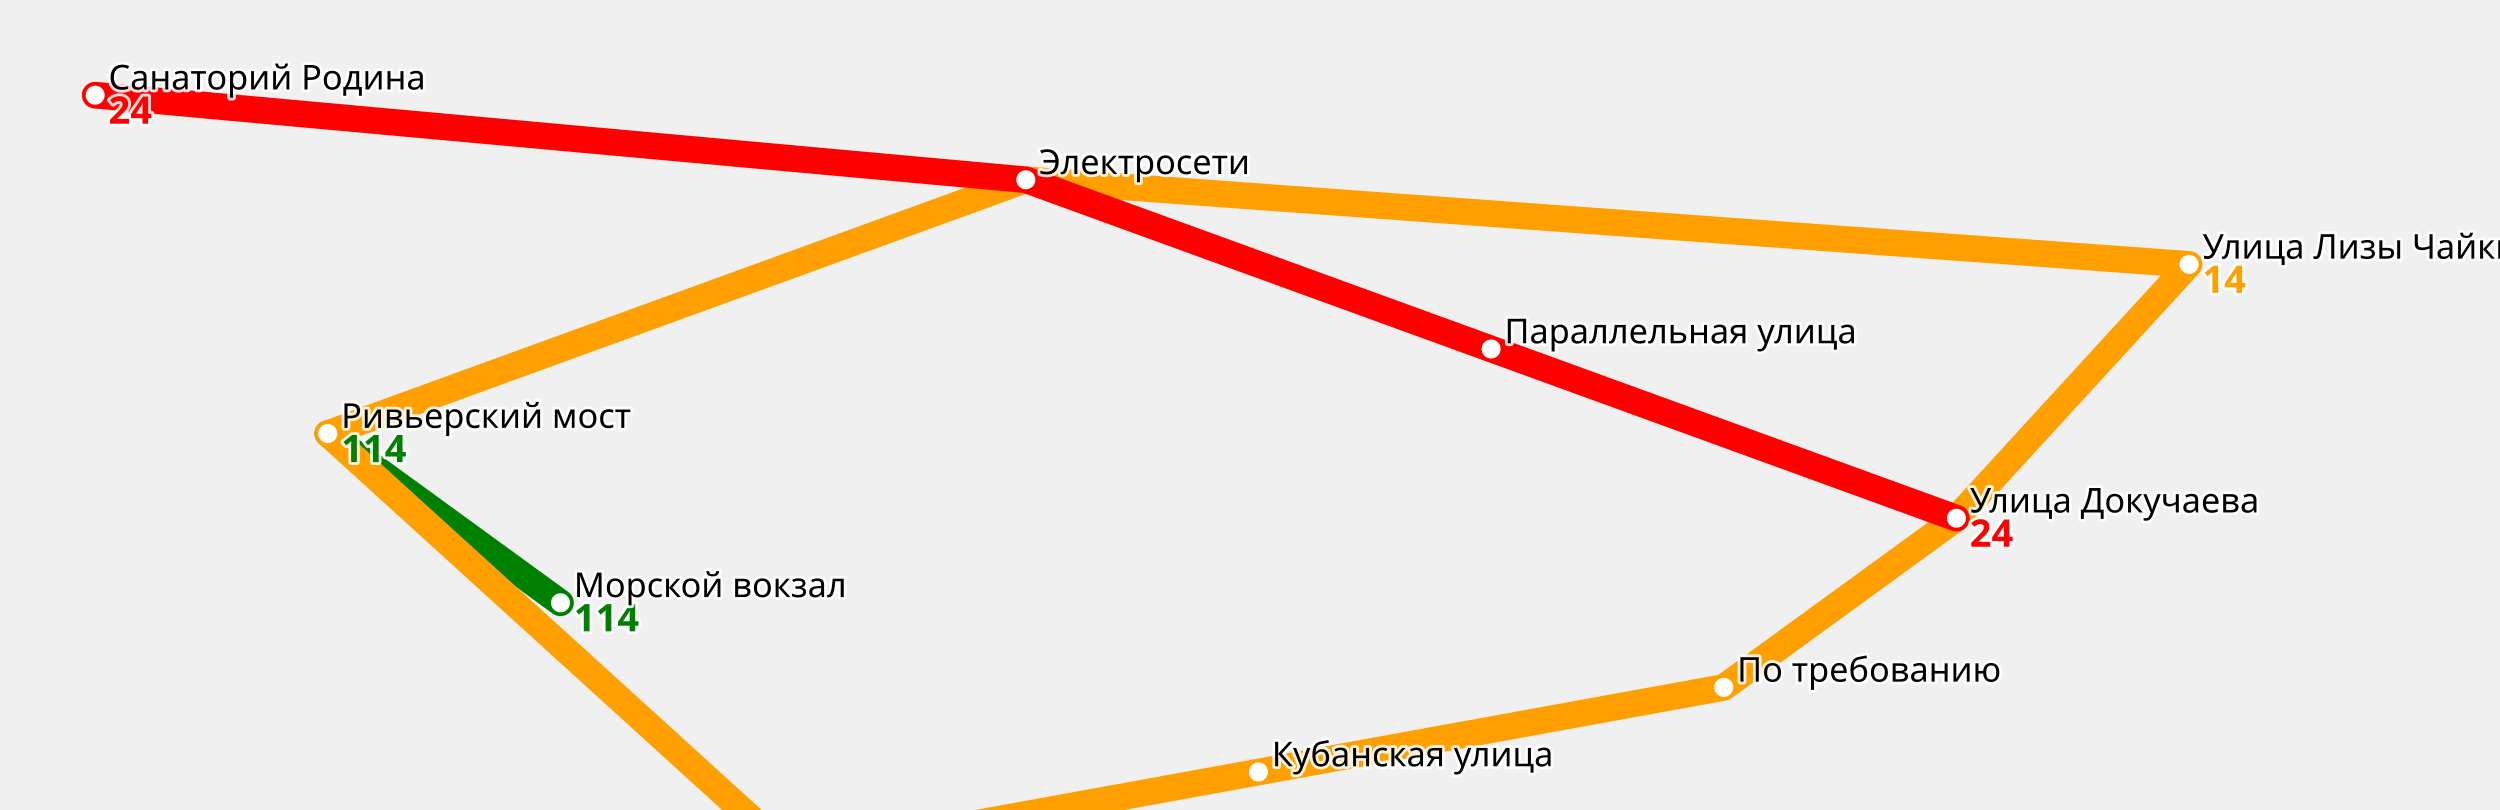
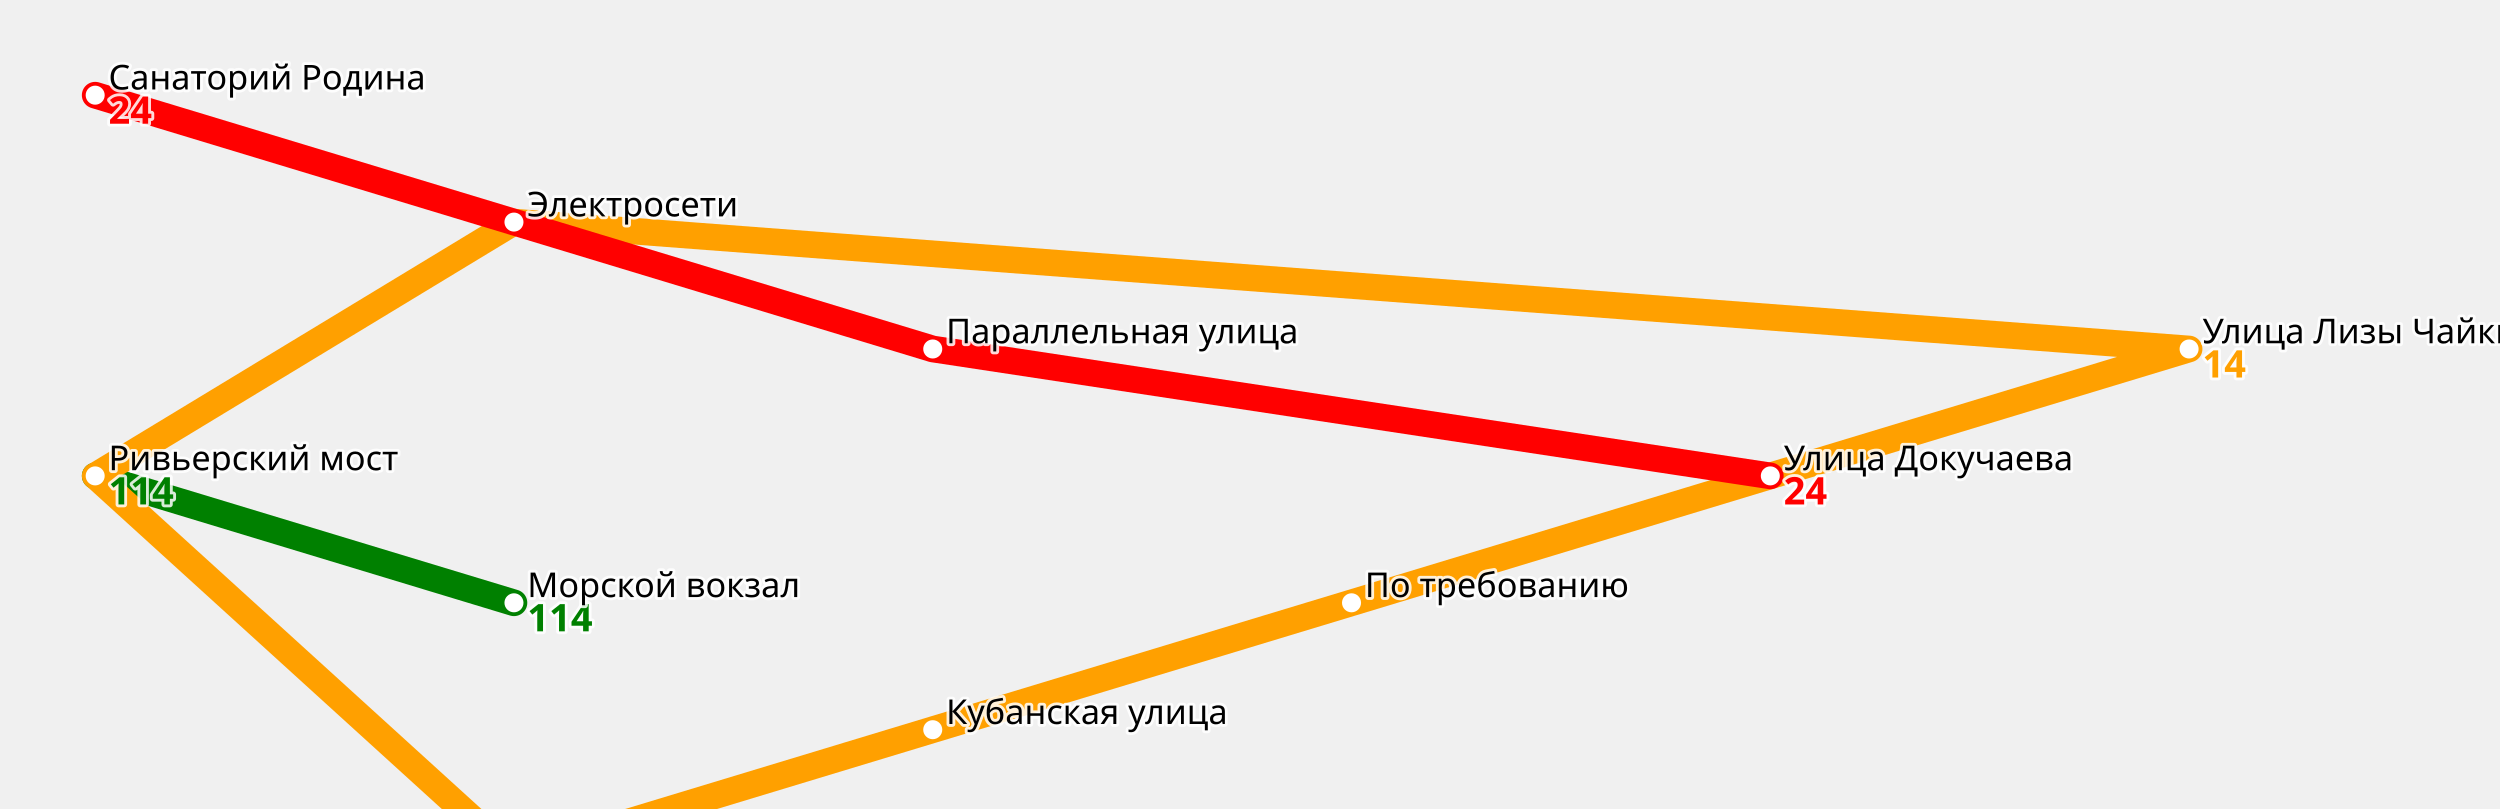
<svg xmlns="http://www.w3.org/2000/svg" version="1.1">
-   <polyline fill="none" stroke="green" stroke-width="14" stroke-linecap="round" stroke-linejoin="round" points="294.444,316.667 172.222,227.778 294.444,316.667 " />
-   <polyline fill="none" stroke="rgb(255,160,0)" stroke-width="14" stroke-linecap="round" stroke-linejoin="round" points="1150,138.889 538.889,94.444 172.222,227.778 416.667,450 661.111,405.556 905.556,361.111 1027.778,272.222 1150,138.889 " />
-   <polyline fill="none" stroke="red" stroke-width="14" stroke-linecap="round" stroke-linejoin="round" points="1027.778,272.222 783.333,183.333 538.889,94.444 50,50 538.889,94.444 783.333,183.333 1027.778,272.222 " />
-   <text fill="rgba(255,255,255,0.85)" stroke="rgba(255,255,255,0.85)" stroke-width="3" stroke-linecap="round" stroke-linejoin="round" x="294.444" y="316.667" dx="7" dy="15" font-size="20" font-family="Verdana" font-weight="bold">114</text>
-   <text fill="green" stroke="none" stroke-width="1" x="294.444" y="316.667" dx="7" dy="15" font-size="20" font-family="Verdana" font-weight="bold">114</text>
-   <text fill="rgba(255,255,255,0.85)" stroke="rgba(255,255,255,0.85)" stroke-width="3" stroke-linecap="round" stroke-linejoin="round" x="172.222" y="227.778" dx="7" dy="15" font-size="20" font-family="Verdana" font-weight="bold">114</text>
-   <text fill="green" stroke="none" stroke-width="1" x="172.222" y="227.778" dx="7" dy="15" font-size="20" font-family="Verdana" font-weight="bold">114</text>
-   <text fill="rgba(255,255,255,0.85)" stroke="rgba(255,255,255,0.85)" stroke-width="3" stroke-linecap="round" stroke-linejoin="round" x="1150" y="138.889" dx="7" dy="15" font-size="20" font-family="Verdana" font-weight="bold">14</text>
-   <text fill="rgb(255,160,0)" stroke="none" stroke-width="1" x="1150" y="138.889" dx="7" dy="15" font-size="20" font-family="Verdana" font-weight="bold">14</text>
-   <text fill="rgba(255,255,255,0.85)" stroke="rgba(255,255,255,0.85)" stroke-width="3" stroke-linecap="round" stroke-linejoin="round" x="1027.778" y="272.222" dx="7" dy="15" font-size="20" font-family="Verdana" font-weight="bold">24</text>
-   <text fill="red" stroke="none" stroke-width="1" x="1027.778" y="272.222" dx="7" dy="15" font-size="20" font-family="Verdana" font-weight="bold">24</text>
+   <polyline fill="none" stroke="green" stroke-width="14" stroke-linecap="round" stroke-linejoin="round" points="270,316.667 50,250 270,316.667 " />
+   <polyline fill="none" stroke="rgb(255,160,0)" stroke-width="14" stroke-linecap="round" stroke-linejoin="round" points="1150,183.333 270,116.667 50,250 270,450 490,383.333 710,316.667 930,250 1150,183.333 " />
+   <polyline fill="none" stroke="red" stroke-width="14" stroke-linecap="round" stroke-linejoin="round" points="930,250 490,183.333 270,116.667 50,50 270,116.667 490,183.333 930,250 " />
+   <text fill="rgba(255,255,255,0.85)" stroke="rgba(255,255,255,0.85)" stroke-width="3" stroke-linecap="round" stroke-linejoin="round" x="270" y="316.667" dx="7" dy="15" font-size="20" font-family="Verdana" font-weight="bold">114</text>
+   <text fill="green" stroke="none" stroke-width="1" x="270" y="316.667" dx="7" dy="15" font-size="20" font-family="Verdana" font-weight="bold">114</text>
+   <text fill="rgba(255,255,255,0.85)" stroke="rgba(255,255,255,0.85)" stroke-width="3" stroke-linecap="round" stroke-linejoin="round" x="50" y="250" dx="7" dy="15" font-size="20" font-family="Verdana" font-weight="bold">114</text>
+   <text fill="green" stroke="none" stroke-width="1" x="50" y="250" dx="7" dy="15" font-size="20" font-family="Verdana" font-weight="bold">114</text>
+   <text fill="rgba(255,255,255,0.85)" stroke="rgba(255,255,255,0.85)" stroke-width="3" stroke-linecap="round" stroke-linejoin="round" x="1150" y="183.333" dx="7" dy="15" font-size="20" font-family="Verdana" font-weight="bold">14</text>
+   <text fill="rgb(255,160,0)" stroke="none" stroke-width="1" x="1150" y="183.333" dx="7" dy="15" font-size="20" font-family="Verdana" font-weight="bold">14</text>
+   <text fill="rgba(255,255,255,0.85)" stroke="rgba(255,255,255,0.85)" stroke-width="3" stroke-linecap="round" stroke-linejoin="round" x="930" y="250" dx="7" dy="15" font-size="20" font-family="Verdana" font-weight="bold">24</text>
+   <text fill="red" stroke="none" stroke-width="1" x="930" y="250" dx="7" dy="15" font-size="20" font-family="Verdana" font-weight="bold">24</text>
  <text fill="rgba(255,255,255,0.85)" stroke="rgba(255,255,255,0.85)" stroke-width="3" stroke-linecap="round" stroke-linejoin="round" x="50" y="50" dx="7" dy="15" font-size="20" font-family="Verdana" font-weight="bold">24</text>
  <text fill="red" stroke="none" stroke-width="1" x="50" y="50" dx="7" dy="15" font-size="20" font-family="Verdana" font-weight="bold">24</text>
-   <circle fill="white" stroke="none" stroke-width="1" cx="416.667" cy="450" r="5" />
-   <circle fill="white" stroke="none" stroke-width="1" cx="661.111" cy="405.556" r="5" />
-   <circle fill="white" stroke="none" stroke-width="1" cx="294.444" cy="316.667" r="5" />
-   <circle fill="white" stroke="none" stroke-width="1" cx="783.333" cy="183.333" r="5" />
-   <circle fill="white" stroke="none" stroke-width="1" cx="905.556" cy="361.111" r="5" />
-   <circle fill="white" stroke="none" stroke-width="1" cx="172.222" cy="227.778" r="5" />
+   <circle fill="white" stroke="none" stroke-width="1" cx="270" cy="450" r="5" />
+   <circle fill="white" stroke="none" stroke-width="1" cx="490" cy="383.333" r="5" />
+   <circle fill="white" stroke="none" stroke-width="1" cx="270" cy="316.667" r="5" />
+   <circle fill="white" stroke="none" stroke-width="1" cx="490" cy="183.333" r="5" />
+   <circle fill="white" stroke="none" stroke-width="1" cx="710" cy="316.667" r="5" />
+   <circle fill="white" stroke="none" stroke-width="1" cx="50" cy="250" r="5" />
  <circle fill="white" stroke="none" stroke-width="1" cx="50" cy="50" r="5" />
-   <circle fill="white" stroke="none" stroke-width="1" cx="1027.778" cy="272.222" r="5" />
-   <circle fill="white" stroke="none" stroke-width="1" cx="1150" cy="138.889" r="5" />
-   <circle fill="white" stroke="none" stroke-width="1" cx="538.889" cy="94.444" r="5" />
-   <text fill="rgba(255,255,255,0.85)" stroke="rgba(255,255,255,0.85)" stroke-width="3" stroke-linecap="round" stroke-linejoin="round" x="416.667" y="450" dx="7" dy="-3" font-size="18" font-family="Verdana">Гостиница Сочи</text>
-   <text fill="black" stroke="none" stroke-width="1" x="416.667" y="450" dx="7" dy="-3" font-size="18" font-family="Verdana">Гостиница Сочи</text>
-   <text fill="rgba(255,255,255,0.85)" stroke="rgba(255,255,255,0.85)" stroke-width="3" stroke-linecap="round" stroke-linejoin="round" x="661.111" y="405.556" dx="7" dy="-3" font-size="18" font-family="Verdana">Кубанская улица</text>
-   <text fill="black" stroke="none" stroke-width="1" x="661.111" y="405.556" dx="7" dy="-3" font-size="18" font-family="Verdana">Кубанская улица</text>
-   <text fill="rgba(255,255,255,0.85)" stroke="rgba(255,255,255,0.85)" stroke-width="3" stroke-linecap="round" stroke-linejoin="round" x="294.444" y="316.667" dx="7" dy="-3" font-size="18" font-family="Verdana">Морской вокзал</text>
-   <text fill="black" stroke="none" stroke-width="1" x="294.444" y="316.667" dx="7" dy="-3" font-size="18" font-family="Verdana">Морской вокзал</text>
-   <text fill="rgba(255,255,255,0.85)" stroke="rgba(255,255,255,0.85)" stroke-width="3" stroke-linecap="round" stroke-linejoin="round" x="783.333" y="183.333" dx="7" dy="-3" font-size="18" font-family="Verdana">Параллельная улица</text>
-   <text fill="black" stroke="none" stroke-width="1" x="783.333" y="183.333" dx="7" dy="-3" font-size="18" font-family="Verdana">Параллельная улица</text>
-   <text fill="rgba(255,255,255,0.85)" stroke="rgba(255,255,255,0.85)" stroke-width="3" stroke-linecap="round" stroke-linejoin="round" x="905.556" y="361.111" dx="7" dy="-3" font-size="18" font-family="Verdana">По требованию</text>
-   <text fill="black" stroke="none" stroke-width="1" x="905.556" y="361.111" dx="7" dy="-3" font-size="18" font-family="Verdana">По требованию</text>
-   <text fill="rgba(255,255,255,0.85)" stroke="rgba(255,255,255,0.85)" stroke-width="3" stroke-linecap="round" stroke-linejoin="round" x="172.222" y="227.778" dx="7" dy="-3" font-size="18" font-family="Verdana">Ривьерский мост</text>
-   <text fill="black" stroke="none" stroke-width="1" x="172.222" y="227.778" dx="7" dy="-3" font-size="18" font-family="Verdana">Ривьерский мост</text>
+   <circle fill="white" stroke="none" stroke-width="1" cx="930" cy="250" r="5" />
+   <circle fill="white" stroke="none" stroke-width="1" cx="1150" cy="183.333" r="5" />
+   <circle fill="white" stroke="none" stroke-width="1" cx="270" cy="116.667" r="5" />
+   <text fill="rgba(255,255,255,0.85)" stroke="rgba(255,255,255,0.85)" stroke-width="3" stroke-linecap="round" stroke-linejoin="round" x="270" y="450" dx="7" dy="-3" font-size="18" font-family="Verdana">Гостиница Сочи</text>
+   <text fill="black" stroke="none" stroke-width="1" x="270" y="450" dx="7" dy="-3" font-size="18" font-family="Verdana">Гостиница Сочи</text>
+   <text fill="rgba(255,255,255,0.85)" stroke="rgba(255,255,255,0.85)" stroke-width="3" stroke-linecap="round" stroke-linejoin="round" x="490" y="383.333" dx="7" dy="-3" font-size="18" font-family="Verdana">Кубанская улица</text>
+   <text fill="black" stroke="none" stroke-width="1" x="490" y="383.333" dx="7" dy="-3" font-size="18" font-family="Verdana">Кубанская улица</text>
+   <text fill="rgba(255,255,255,0.85)" stroke="rgba(255,255,255,0.85)" stroke-width="3" stroke-linecap="round" stroke-linejoin="round" x="270" y="316.667" dx="7" dy="-3" font-size="18" font-family="Verdana">Морской вокзал</text>
+   <text fill="black" stroke="none" stroke-width="1" x="270" y="316.667" dx="7" dy="-3" font-size="18" font-family="Verdana">Морской вокзал</text>
+   <text fill="rgba(255,255,255,0.85)" stroke="rgba(255,255,255,0.85)" stroke-width="3" stroke-linecap="round" stroke-linejoin="round" x="490" y="183.333" dx="7" dy="-3" font-size="18" font-family="Verdana">Параллельная улица</text>
+   <text fill="black" stroke="none" stroke-width="1" x="490" y="183.333" dx="7" dy="-3" font-size="18" font-family="Verdana">Параллельная улица</text>
+   <text fill="rgba(255,255,255,0.85)" stroke="rgba(255,255,255,0.85)" stroke-width="3" stroke-linecap="round" stroke-linejoin="round" x="710" y="316.667" dx="7" dy="-3" font-size="18" font-family="Verdana">По требованию</text>
+   <text fill="black" stroke="none" stroke-width="1" x="710" y="316.667" dx="7" dy="-3" font-size="18" font-family="Verdana">По требованию</text>
+   <text fill="rgba(255,255,255,0.85)" stroke="rgba(255,255,255,0.85)" stroke-width="3" stroke-linecap="round" stroke-linejoin="round" x="50" y="250" dx="7" dy="-3" font-size="18" font-family="Verdana">Ривьерский мост</text>
+   <text fill="black" stroke="none" stroke-width="1" x="50" y="250" dx="7" dy="-3" font-size="18" font-family="Verdana">Ривьерский мост</text>
  <text fill="rgba(255,255,255,0.85)" stroke="rgba(255,255,255,0.85)" stroke-width="3" stroke-linecap="round" stroke-linejoin="round" x="50" y="50" dx="7" dy="-3" font-size="18" font-family="Verdana">Санаторий Родина</text>
  <text fill="black" stroke="none" stroke-width="1" x="50" y="50" dx="7" dy="-3" font-size="18" font-family="Verdana">Санаторий Родина</text>
-   <text fill="rgba(255,255,255,0.85)" stroke="rgba(255,255,255,0.85)" stroke-width="3" stroke-linecap="round" stroke-linejoin="round" x="1027.778" y="272.222" dx="7" dy="-3" font-size="18" font-family="Verdana">Улица Докучаева</text>
-   <text fill="black" stroke="none" stroke-width="1" x="1027.778" y="272.222" dx="7" dy="-3" font-size="18" font-family="Verdana">Улица Докучаева</text>
-   <text fill="rgba(255,255,255,0.85)" stroke="rgba(255,255,255,0.85)" stroke-width="3" stroke-linecap="round" stroke-linejoin="round" x="1150" y="138.889" dx="7" dy="-3" font-size="18" font-family="Verdana">Улица Лизы Чайкиной</text>
-   <text fill="black" stroke="none" stroke-width="1" x="1150" y="138.889" dx="7" dy="-3" font-size="18" font-family="Verdana">Улица Лизы Чайкиной</text>
-   <text fill="rgba(255,255,255,0.85)" stroke="rgba(255,255,255,0.85)" stroke-width="3" stroke-linecap="round" stroke-linejoin="round" x="538.889" y="94.444" dx="7" dy="-3" font-size="18" font-family="Verdana">Электросети</text>
-   <text fill="black" stroke="none" stroke-width="1" x="538.889" y="94.444" dx="7" dy="-3" font-size="18" font-family="Verdana">Электросети</text>
+   <text fill="rgba(255,255,255,0.85)" stroke="rgba(255,255,255,0.85)" stroke-width="3" stroke-linecap="round" stroke-linejoin="round" x="930" y="250" dx="7" dy="-3" font-size="18" font-family="Verdana">Улица Докучаева</text>
+   <text fill="black" stroke="none" stroke-width="1" x="930" y="250" dx="7" dy="-3" font-size="18" font-family="Verdana">Улица Докучаева</text>
+   <text fill="rgba(255,255,255,0.85)" stroke="rgba(255,255,255,0.85)" stroke-width="3" stroke-linecap="round" stroke-linejoin="round" x="1150" y="183.333" dx="7" dy="-3" font-size="18" font-family="Verdana">Улица Лизы Чайкиной</text>
+   <text fill="black" stroke="none" stroke-width="1" x="1150" y="183.333" dx="7" dy="-3" font-size="18" font-family="Verdana">Улица Лизы Чайкиной</text>
+   <text fill="rgba(255,255,255,0.85)" stroke="rgba(255,255,255,0.85)" stroke-width="3" stroke-linecap="round" stroke-linejoin="round" x="270" y="116.667" dx="7" dy="-3" font-size="18" font-family="Verdana">Электросети</text>
+   <text fill="black" stroke="none" stroke-width="1" x="270" y="116.667" dx="7" dy="-3" font-size="18" font-family="Verdana">Электросети</text>
</svg>
